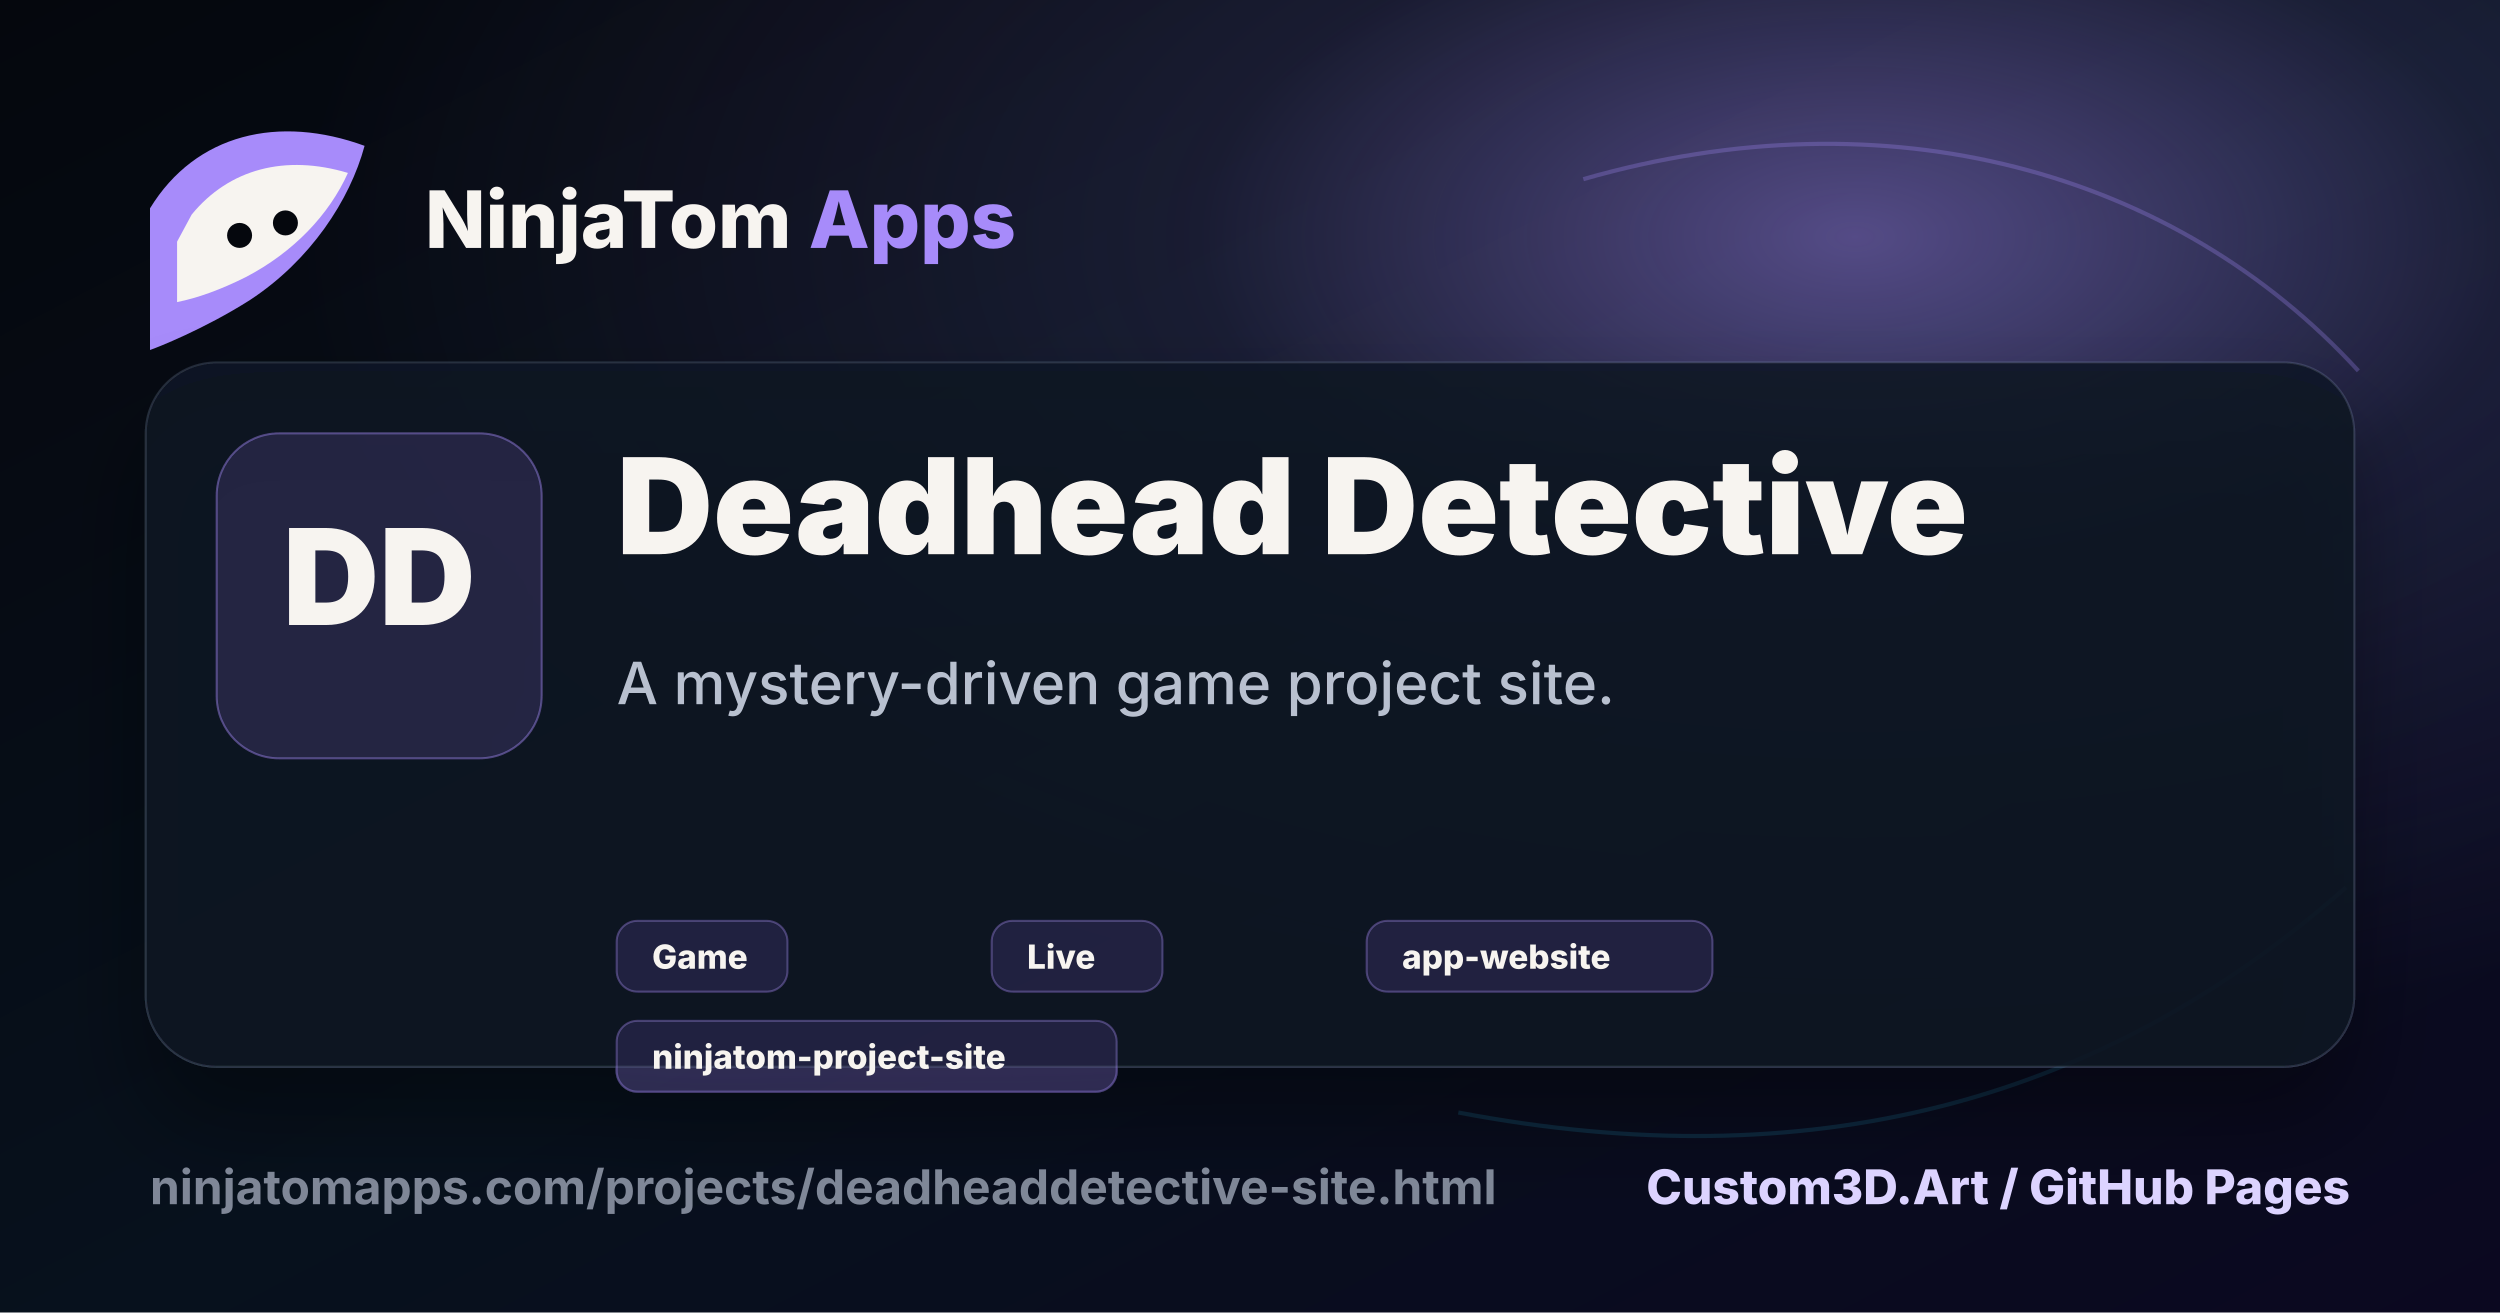
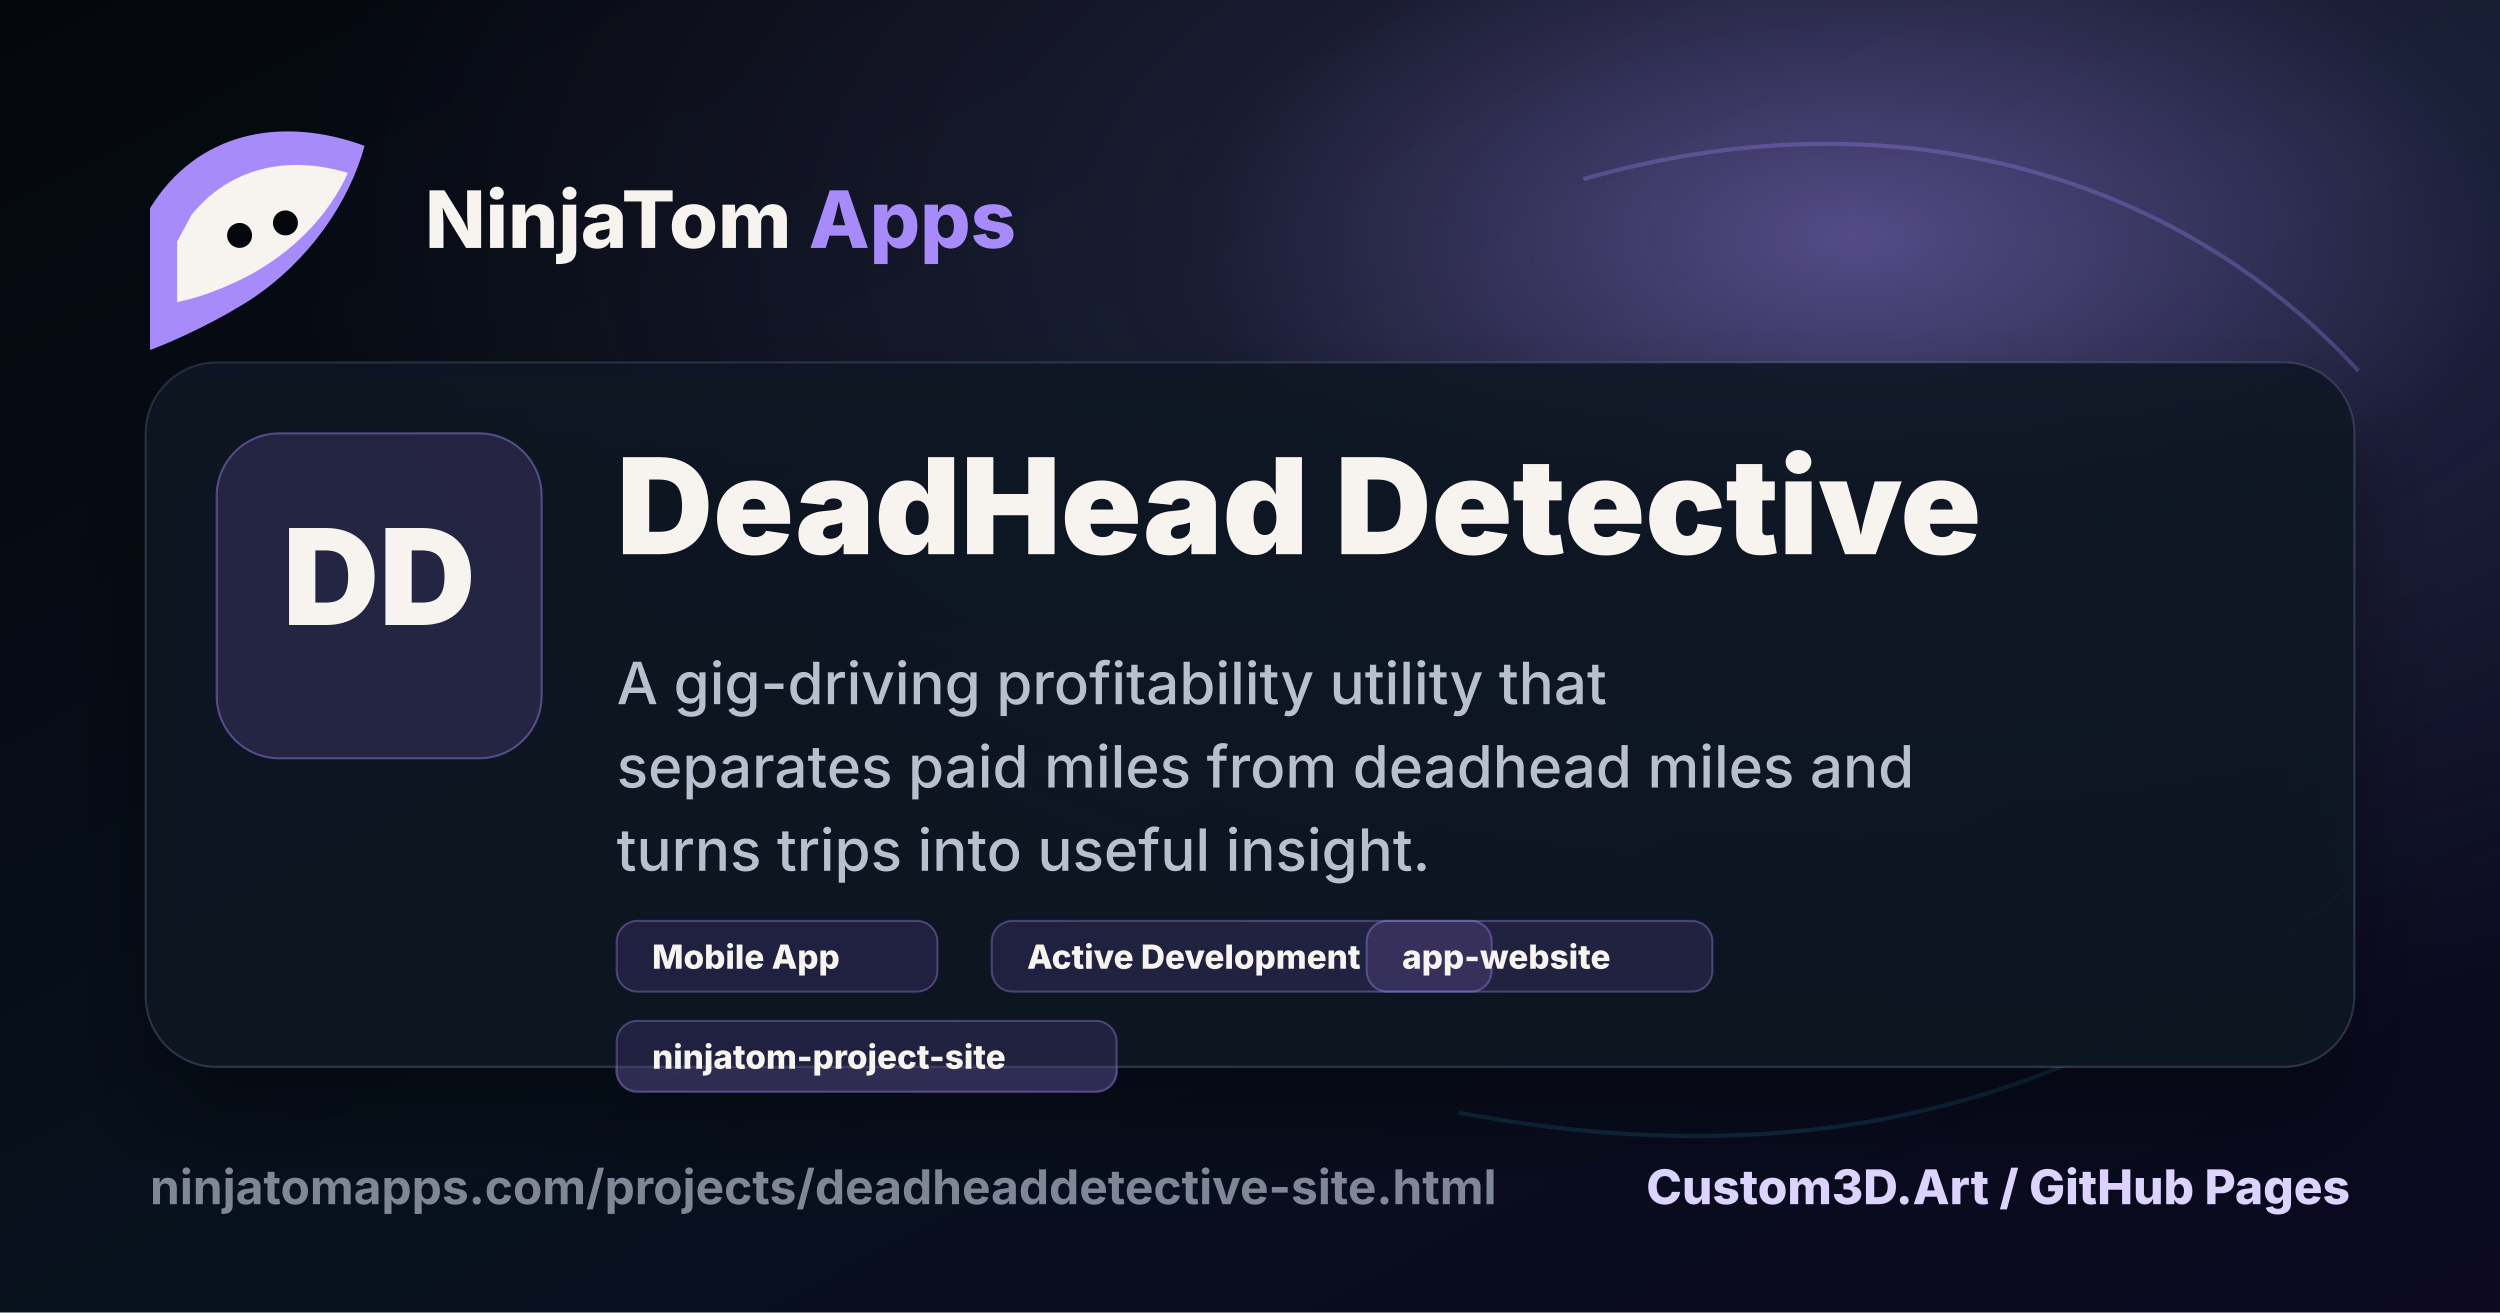
<svg xmlns="http://www.w3.org/2000/svg" width="1200" height="630" viewBox="0 0 1200 630" role="img" aria-labelledby="title desc">
  <defs>
    <linearGradient id="bg" x1="0" x2="1" y1="0" y2="1">
      <stop offset="0" stop-color="#05070d" />
      <stop offset="0.52" stop-color="#07111d" />
      <stop offset="1" stop-color="#0b0820" />
    </linearGradient>
    <radialGradient id="glow" cx="74%" cy="18%" r="62%">
      <stop offset="0" stop-color="#A78BFA" stop-opacity="0.48" />
      <stop offset="0.42" stop-color="#A78BFA" stop-opacity="0.12" />
      <stop offset="1" stop-color="#A78BFA" stop-opacity="0" />
    </radialGradient>
    <filter id="softShadow" x="-20%" y="-20%" width="140%" height="140%">
      <feDropShadow dx="0" dy="28" stdDeviation="22" flood-color="#000000" flood-opacity="0.42" />
    </filter>
  </defs>
  <rect width="1200" height="630" fill="url(#bg)" />
  <rect width="1200" height="630" fill="url(#glow)" />
  <path d="M760 86c146-42 284-4 372 92" fill="none" stroke="#A78BFA" stroke-opacity="0.28" stroke-width="2" />
  <path d="M700 534c168 32 308-4 426-108" fill="none" stroke="#2ad4ff" stroke-opacity="0.15" stroke-width="2" />
  <g transform="translate(72 64)">
    <g transform="translate(0 0)">
      <path d="M0 36C22 0 62-9 103 6c-7 26-26 55-55 74C26 94 3 103 0 104Z" fill="#A78BFA" />
      <path d="M20 39c18-22 45-29 75-20-9 20-26 38-49 50-12 6-23 10-33 12V52Z" fill="#f7f4f0" />
      <circle cx="43" cy="49" r="6" fill="#05070d" />
      <circle cx="65" cy="43" r="6" fill="#05070d" />
    </g>
    <text x="132" y="55" fill="#f7f4f0" font-family="-apple-system, BlinkMacSystemFont, 'Segoe UI', sans-serif" font-size="38" font-weight="820">NinjaTom <tspan fill="#A78BFA">Apps</tspan>
    </text>
  </g>
  <g filter="url(#softShadow)" transform="translate(70 174)">
    <rect x="0" y="0" width="1060" height="338" rx="34" fill="#0d1420" fill-opacity="0.88" stroke="#a6badc" stroke-opacity="0.18" />
    <rect x="34" y="34" width="156" height="156" rx="30" fill="#A78BFA" fill-opacity="0.16" stroke="#A78BFA" stroke-opacity="0.42" />
    <text x="112" y="126" text-anchor="middle" fill="#f7f4f0" font-family="-apple-system, BlinkMacSystemFont, 'Segoe UI', sans-serif" font-size="64" font-weight="900">DD</text>
    <text x="226" y="92" fill="#f7f4f0" font-family="-apple-system, BlinkMacSystemFont, 'Segoe UI', sans-serif" font-size="64" font-weight="900" letter-spacing="0">
-       <tspan x="226" dy="0">Deadhead Detective</tspan>
+       <tspan x="226" dy="0">DeadHead Detective</tspan>
    </text>
    <text x="226" y="164" fill="#b8c0cf" font-family="-apple-system, BlinkMacSystemFont, 'Segoe UI', sans-serif" font-size="28" font-weight="520">
-       <tspan x="226" dy="0">A mystery-driven game project site.</tspan>
+       <tspan x="226" dy="0">A gig-driving profitability utility that</tspan>
+       <tspan x="226" dy="40">separates paid miles from deadhead miles and</tspan>
+       <tspan x="226" dy="40">turns trips into useful insight.</tspan>
    </text>
    <g transform="translate(226 268)">
      <g transform="translate(0 0)">
-         <rect width="82" height="34" rx="10" fill="#A78BFA" fill-opacity="0.14" stroke="#A78BFA" stroke-opacity="0.35" />
-         <text x="17" y="23" fill="#f7f4f0" font-family="-apple-system, BlinkMacSystemFont, 'Segoe UI', sans-serif" font-size="16" font-weight="820">Game</text>
+         <rect width="154" height="34" rx="10" fill="#A78BFA" fill-opacity="0.14" stroke="#A78BFA" stroke-opacity="0.35" />
+         <text x="17" y="23" fill="#f7f4f0" font-family="-apple-system, BlinkMacSystemFont, 'Segoe UI', sans-serif" font-size="16" font-weight="820">Mobile App</text>
      </g>
      <g transform="translate(180 0)">
-         <rect width="82" height="34" rx="10" fill="#A78BFA" fill-opacity="0.14" stroke="#A78BFA" stroke-opacity="0.35" />
-         <text x="17" y="23" fill="#f7f4f0" font-family="-apple-system, BlinkMacSystemFont, 'Segoe UI', sans-serif" font-size="16" font-weight="820">Live</text>
+         <rect width="240" height="34" rx="10" fill="#A78BFA" fill-opacity="0.14" stroke="#A78BFA" stroke-opacity="0.35" />
+         <text x="17" y="23" fill="#f7f4f0" font-family="-apple-system, BlinkMacSystemFont, 'Segoe UI', sans-serif" font-size="16" font-weight="820">Active Development</text>
      </g>
      <g transform="translate(360 0)">
        <rect width="166" height="34" rx="10" fill="#A78BFA" fill-opacity="0.14" stroke="#A78BFA" stroke-opacity="0.35" />
        <text x="17" y="23" fill="#f7f4f0" font-family="-apple-system, BlinkMacSystemFont, 'Segoe UI', sans-serif" font-size="16" font-weight="820">app-website</text>
      </g>
      <g transform="translate(0 48)">
        <rect width="240" height="34" rx="10" fill="#A78BFA" fill-opacity="0.14" stroke="#A78BFA" stroke-opacity="0.35" />
        <text x="17" y="23" fill="#f7f4f0" font-family="-apple-system, BlinkMacSystemFont, 'Segoe UI', sans-serif" font-size="16" font-weight="820">ninjatom-project-site</text>
      </g>
    </g>
  </g>
  <text x="72" y="578" fill="#7f8797" font-family="-apple-system, BlinkMacSystemFont, 'Segoe UI', sans-serif" font-size="23" font-weight="680">ninjatomapps.com/projects/deadheaddetective-site.html</text>
  <text x="1128" y="578" text-anchor="end" fill="#dcd3ff" font-family="-apple-system, BlinkMacSystemFont, 'Segoe UI', sans-serif" font-size="23" font-weight="760">Custom3D.Art / GitHub Pages</text>
</svg>
